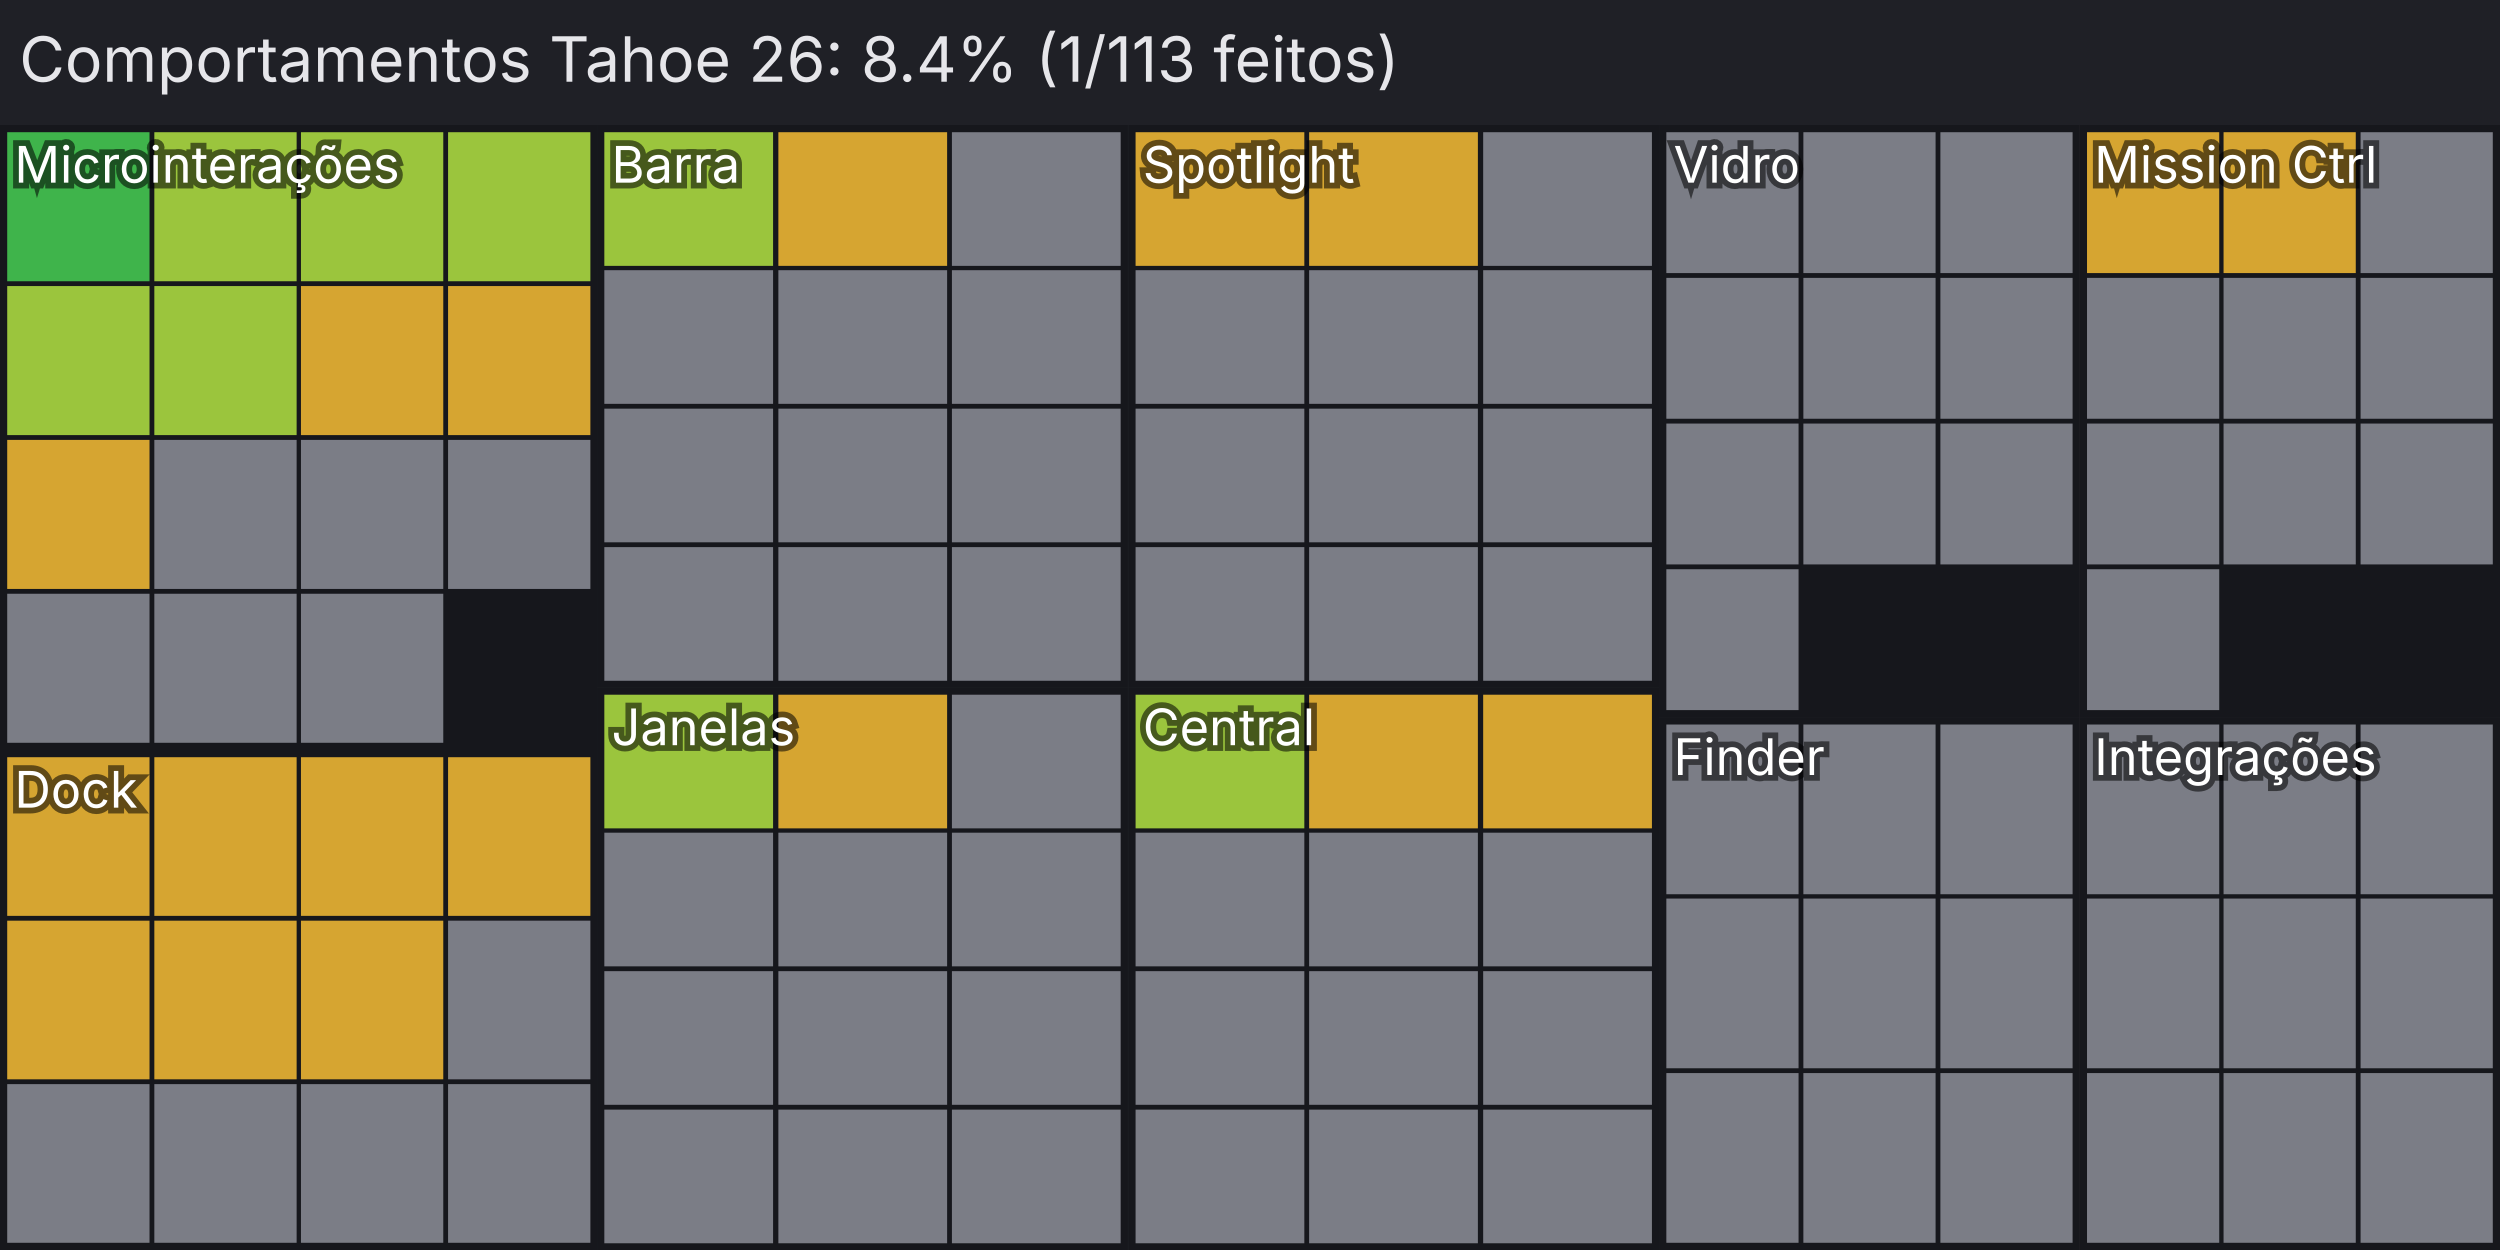
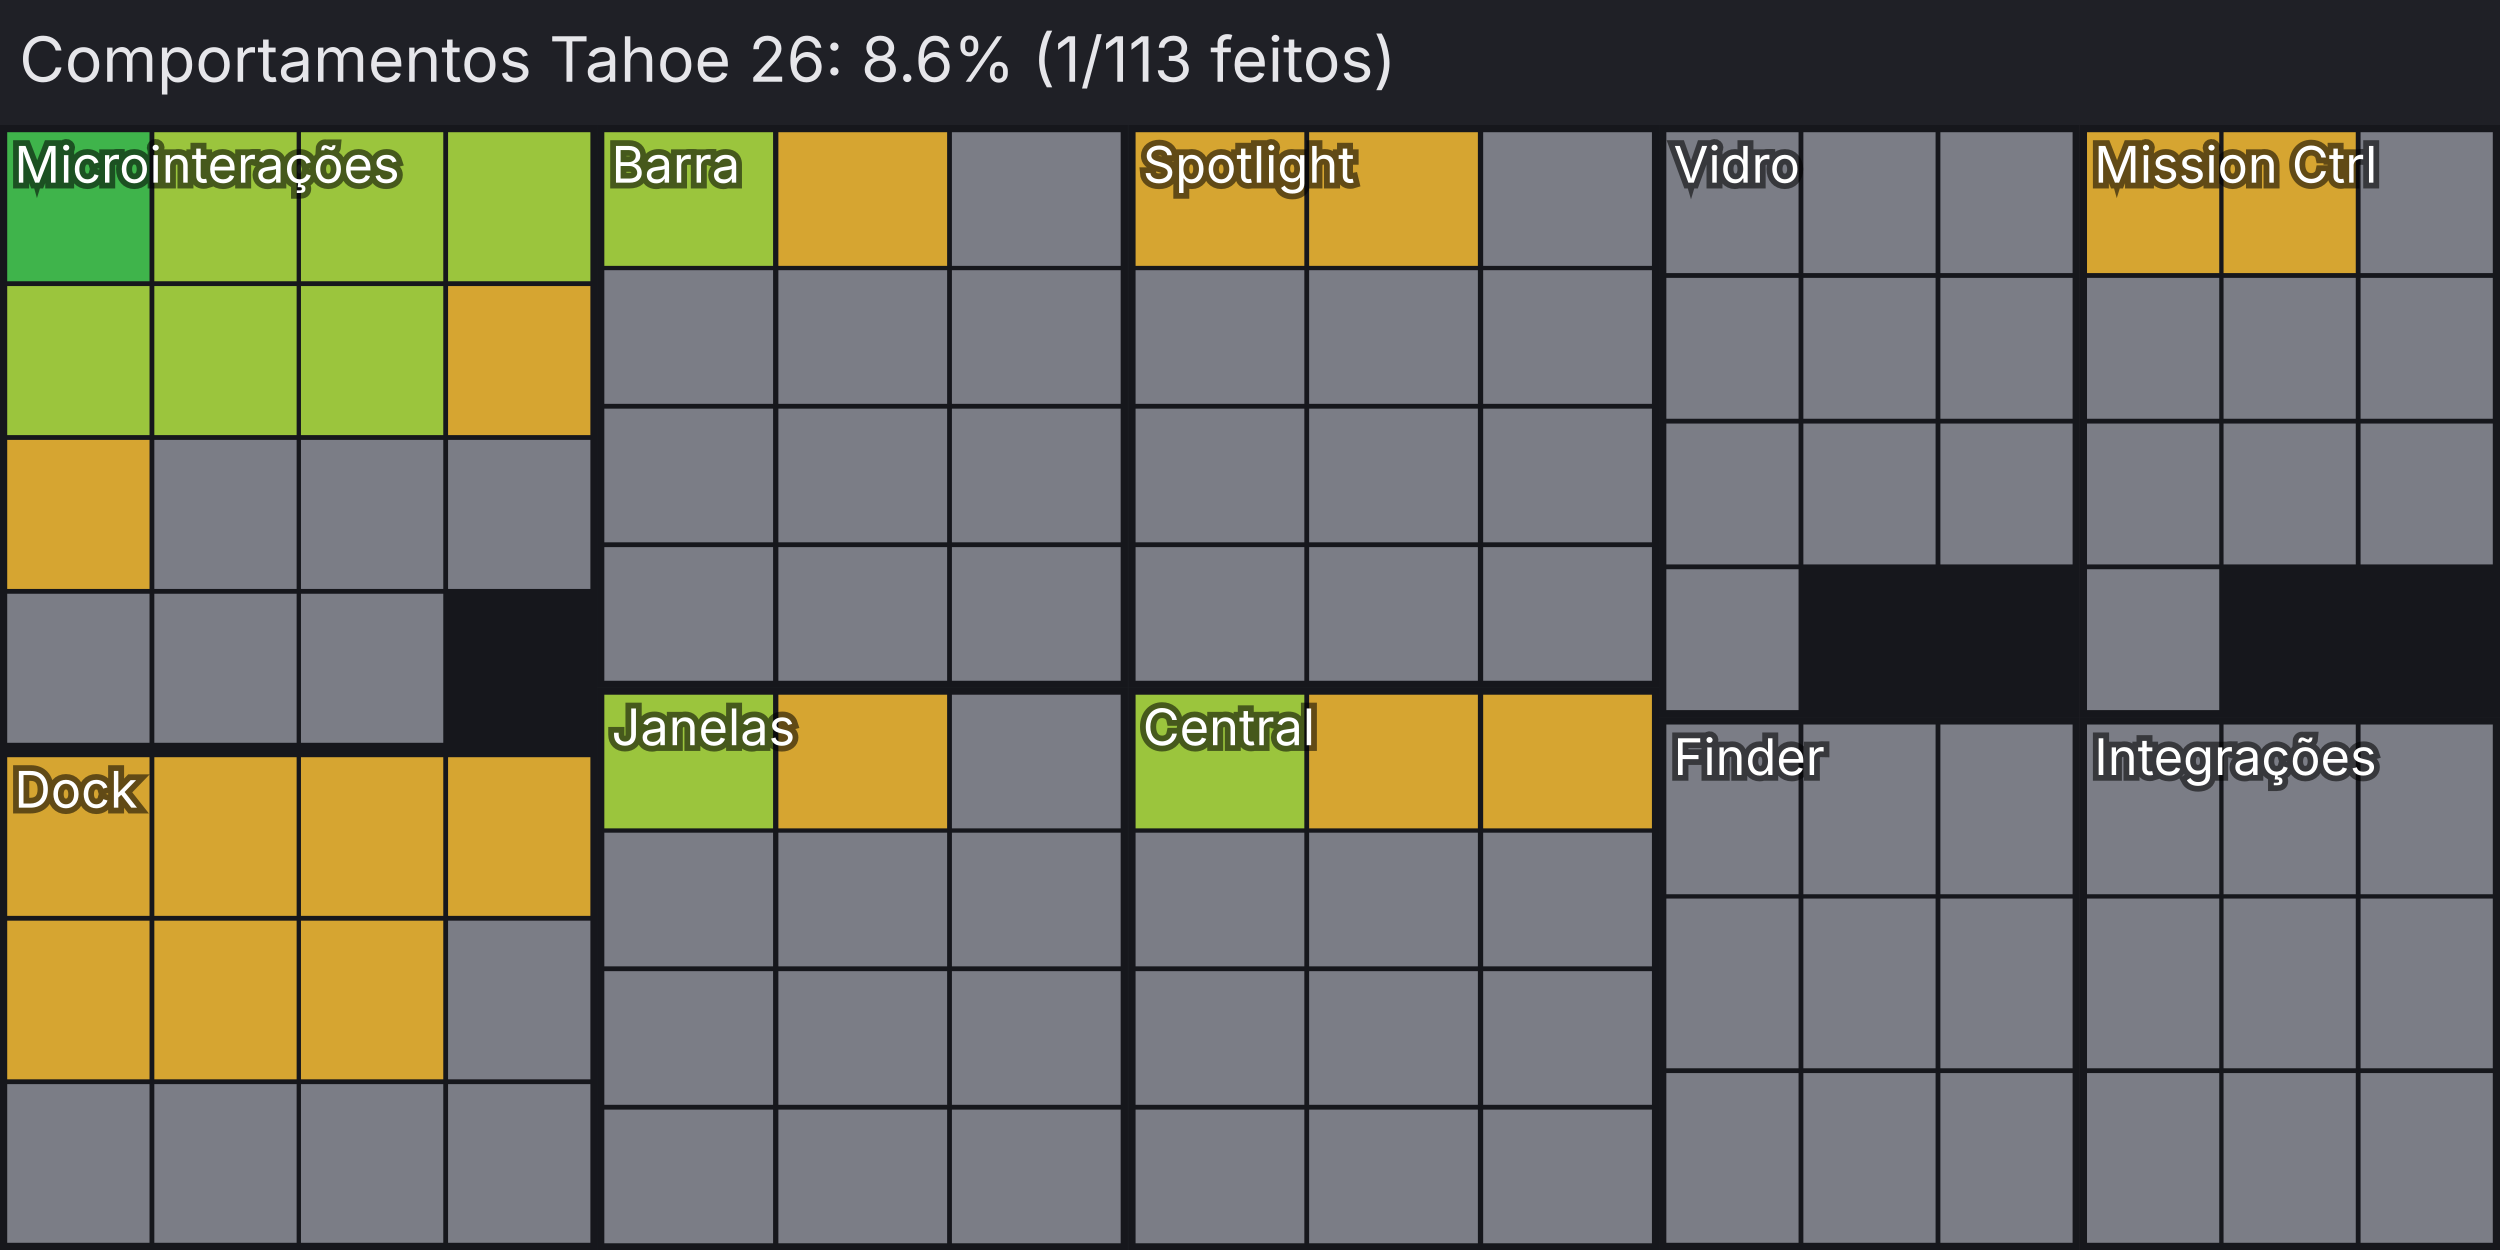
<svg xmlns="http://www.w3.org/2000/svg" width="520" height="260" viewBox="0 0 520 260" font-family="Inter,Segoe UI,Helvetica,Arial,sans-serif">
  <rect width="520" height="260" fill="#1f2026" />
-   <text x="4" y="17" font-size="13" fill="#e6e6ea">Comportamentos Tahoe 26: 8.4% (1/113 feitos)</text>
+   <text x="4" y="17" font-size="13" fill="#e6e6ea">Comportamentos Tahoe 26: 8.6% (1/113 feitos)</text>
  <g>
    <rect x="0.0" y="26.0" width="124.2" height="130.0" fill="#16171c" />
    <rect x="1.5" y="27.5" width="29.6" height="31.0" fill="#3fb44b" />
    <rect x="32.1" y="27.5" width="29.6" height="31.0" fill="#9bc53d" />
    <rect x="62.6" y="27.5" width="29.6" height="31.0" fill="#9bc53d" />
    <rect x="93.2" y="27.5" width="29.6" height="31.0" fill="#9bc53d" />
    <rect x="1.5" y="59.5" width="29.6" height="31.0" fill="#9bc53d" />
    <rect x="32.1" y="59.5" width="29.6" height="31.0" fill="#9bc53d" />
-     <rect x="62.6" y="59.5" width="29.6" height="31.0" fill="#d6a531" />
+     <rect x="62.6" y="59.5" width="29.6" height="31.0" fill="#9bc53d" />
    <rect x="93.2" y="59.5" width="29.6" height="31.0" fill="#d6a531" />
    <rect x="1.5" y="91.5" width="29.6" height="31.0" fill="#d6a531" />
    <rect x="32.1" y="91.5" width="29.6" height="31.0" fill="#7b7d86" />
    <rect x="62.6" y="91.5" width="29.6" height="31.0" fill="#7b7d86" />
    <rect x="93.2" y="91.5" width="29.6" height="31.0" fill="#7b7d86" />
    <rect x="1.5" y="123.5" width="29.6" height="31.0" fill="#7b7d86" />
    <rect x="32.1" y="123.5" width="29.6" height="31.0" fill="#7b7d86" />
    <rect x="62.6" y="123.5" width="29.6" height="31.0" fill="#7b7d86" />
    <text x="3.0" y="38.0" font-size="10.5" fill="#fff" stroke="#000" stroke-opacity=".55" stroke-width="2.4" paint-order="stroke">Microinterações</text>
  </g>
  <g>
    <rect x="0.0" y="156.0" width="124.2" height="104.0" fill="#16171c" />
    <rect x="1.5" y="157.5" width="29.6" height="33.0" fill="#d6a531" />
    <rect x="32.1" y="157.5" width="29.6" height="33.0" fill="#d6a531" />
    <rect x="62.6" y="157.5" width="29.6" height="33.0" fill="#d6a531" />
    <rect x="93.2" y="157.5" width="29.6" height="33.0" fill="#d6a531" />
    <rect x="1.5" y="191.5" width="29.6" height="33.0" fill="#d6a531" />
    <rect x="32.1" y="191.5" width="29.6" height="33.0" fill="#d6a531" />
    <rect x="62.6" y="191.5" width="29.6" height="33.0" fill="#d6a531" />
    <rect x="93.2" y="191.5" width="29.6" height="33.0" fill="#7b7d86" />
    <rect x="1.5" y="225.5" width="29.6" height="33.0" fill="#7b7d86" />
    <rect x="32.1" y="225.5" width="29.6" height="33.0" fill="#7b7d86" />
    <rect x="62.6" y="225.5" width="29.6" height="33.0" fill="#7b7d86" />
    <rect x="93.2" y="225.5" width="29.6" height="33.0" fill="#7b7d86" />
    <text x="3.0" y="168.0" font-size="10.5" fill="#fff" stroke="#000" stroke-opacity=".55" stroke-width="2.4" paint-order="stroke">Dock</text>
  </g>
  <g>
    <rect x="124.2" y="26.0" width="110.4" height="117.0" fill="#16171c" />
    <rect x="125.7" y="27.5" width="35.1" height="27.8" fill="#9bc53d" />
    <rect x="161.9" y="27.5" width="35.1" height="27.8" fill="#d6a531" />
    <rect x="198.0" y="27.5" width="35.1" height="27.8" fill="#7b7d86" />
    <rect x="125.7" y="56.2" width="35.1" height="27.8" fill="#7b7d86" />
    <rect x="161.9" y="56.2" width="35.1" height="27.8" fill="#7b7d86" />
    <rect x="198.0" y="56.2" width="35.1" height="27.8" fill="#7b7d86" />
    <rect x="125.7" y="85.0" width="35.1" height="27.8" fill="#7b7d86" />
    <rect x="161.9" y="85.0" width="35.1" height="27.8" fill="#7b7d86" />
    <rect x="198.0" y="85.0" width="35.1" height="27.8" fill="#7b7d86" />
    <rect x="125.7" y="113.8" width="35.1" height="27.8" fill="#7b7d86" />
    <rect x="161.9" y="113.8" width="35.1" height="27.8" fill="#7b7d86" />
    <rect x="198.0" y="113.8" width="35.1" height="27.8" fill="#7b7d86" />
    <text x="127.2" y="38.0" font-size="10.5" fill="#fff" stroke="#000" stroke-opacity=".55" stroke-width="2.4" paint-order="stroke">Barra</text>
  </g>
  <g>
    <rect x="124.2" y="143.0" width="110.4" height="117.0" fill="#16171c" />
    <rect x="125.7" y="144.5" width="35.1" height="27.8" fill="#9bc53d" />
    <rect x="161.9" y="144.5" width="35.1" height="27.8" fill="#d6a531" />
    <rect x="198.0" y="144.5" width="35.1" height="27.8" fill="#7b7d86" />
    <rect x="125.7" y="173.2" width="35.1" height="27.8" fill="#7b7d86" />
    <rect x="161.9" y="173.2" width="35.1" height="27.8" fill="#7b7d86" />
    <rect x="198.0" y="173.2" width="35.1" height="27.8" fill="#7b7d86" />
    <rect x="125.7" y="202.0" width="35.1" height="27.8" fill="#7b7d86" />
    <rect x="161.9" y="202.0" width="35.1" height="27.8" fill="#7b7d86" />
    <rect x="198.0" y="202.0" width="35.1" height="27.8" fill="#7b7d86" />
    <rect x="125.7" y="230.8" width="35.1" height="27.8" fill="#7b7d86" />
    <rect x="161.9" y="230.8" width="35.1" height="27.8" fill="#7b7d86" />
    <rect x="198.0" y="230.8" width="35.1" height="27.8" fill="#7b7d86" />
    <text x="127.2" y="155.0" font-size="10.5" fill="#fff" stroke="#000" stroke-opacity=".55" stroke-width="2.4" paint-order="stroke">Janelas</text>
  </g>
  <g>
    <rect x="234.7" y="26.0" width="110.4" height="117.0" fill="#16171c" />
    <rect x="236.2" y="27.5" width="35.1" height="27.8" fill="#d6a531" />
    <rect x="272.3" y="27.5" width="35.1" height="27.8" fill="#d6a531" />
    <rect x="308.5" y="27.5" width="35.1" height="27.8" fill="#7b7d86" />
    <rect x="236.2" y="56.2" width="35.1" height="27.8" fill="#7b7d86" />
    <rect x="272.3" y="56.2" width="35.1" height="27.8" fill="#7b7d86" />
    <rect x="308.5" y="56.2" width="35.1" height="27.8" fill="#7b7d86" />
    <rect x="236.2" y="85.0" width="35.1" height="27.8" fill="#7b7d86" />
    <rect x="272.3" y="85.0" width="35.1" height="27.8" fill="#7b7d86" />
    <rect x="308.5" y="85.0" width="35.1" height="27.8" fill="#7b7d86" />
    <rect x="236.2" y="113.8" width="35.1" height="27.8" fill="#7b7d86" />
    <rect x="272.3" y="113.8" width="35.1" height="27.8" fill="#7b7d86" />
    <rect x="308.5" y="113.8" width="35.1" height="27.8" fill="#7b7d86" />
    <text x="237.7" y="38.0" font-size="10.5" fill="#fff" stroke="#000" stroke-opacity=".55" stroke-width="2.4" paint-order="stroke">Spotlight</text>
  </g>
  <g>
    <rect x="234.7" y="143.0" width="110.4" height="117.0" fill="#16171c" />
    <rect x="236.2" y="144.5" width="35.1" height="27.8" fill="#9bc53d" />
    <rect x="272.3" y="144.5" width="35.1" height="27.8" fill="#d6a531" />
    <rect x="308.5" y="144.5" width="35.1" height="27.8" fill="#d6a531" />
    <rect x="236.2" y="173.2" width="35.1" height="27.8" fill="#7b7d86" />
    <rect x="272.3" y="173.2" width="35.1" height="27.8" fill="#7b7d86" />
    <rect x="308.5" y="173.2" width="35.1" height="27.8" fill="#7b7d86" />
    <rect x="236.2" y="202.0" width="35.1" height="27.8" fill="#7b7d86" />
    <rect x="272.3" y="202.0" width="35.1" height="27.8" fill="#7b7d86" />
    <rect x="308.5" y="202.0" width="35.1" height="27.8" fill="#7b7d86" />
    <rect x="236.2" y="230.8" width="35.1" height="27.8" fill="#7b7d86" />
    <rect x="272.3" y="230.8" width="35.1" height="27.8" fill="#7b7d86" />
    <rect x="308.5" y="230.8" width="35.1" height="27.8" fill="#7b7d86" />
    <text x="237.7" y="155.0" font-size="10.5" fill="#fff" stroke="#000" stroke-opacity=".55" stroke-width="2.4" paint-order="stroke">Central</text>
  </g>
  <g>
    <rect x="345.1" y="26.0" width="87.4" height="123.2" fill="#16171c" />
    <rect x="346.6" y="27.5" width="27.5" height="29.3" fill="#7b7d86" />
    <rect x="375.1" y="27.5" width="27.5" height="29.3" fill="#7b7d86" />
    <rect x="403.6" y="27.5" width="27.5" height="29.3" fill="#7b7d86" />
    <rect x="346.6" y="57.8" width="27.5" height="29.3" fill="#7b7d86" />
    <rect x="375.1" y="57.8" width="27.5" height="29.3" fill="#7b7d86" />
    <rect x="403.6" y="57.8" width="27.5" height="29.3" fill="#7b7d86" />
    <rect x="346.6" y="88.1" width="27.5" height="29.3" fill="#7b7d86" />
    <rect x="375.1" y="88.1" width="27.5" height="29.3" fill="#7b7d86" />
    <rect x="403.6" y="88.1" width="27.5" height="29.3" fill="#7b7d86" />
    <rect x="346.6" y="118.4" width="27.5" height="29.3" fill="#7b7d86" />
    <text x="348.1" y="38.0" font-size="10.5" fill="#fff" stroke="#000" stroke-opacity=".55" stroke-width="2.4" paint-order="stroke">Vidro</text>
  </g>
  <g>
    <rect x="432.6" y="26.0" width="87.4" height="123.2" fill="#16171c" />
    <rect x="434.1" y="27.5" width="27.5" height="29.3" fill="#d6a531" />
    <rect x="462.5" y="27.5" width="27.5" height="29.3" fill="#d6a531" />
    <rect x="491.0" y="27.5" width="27.5" height="29.3" fill="#7b7d86" />
    <rect x="434.1" y="57.8" width="27.5" height="29.3" fill="#7b7d86" />
    <rect x="462.5" y="57.8" width="27.5" height="29.3" fill="#7b7d86" />
    <rect x="491.0" y="57.8" width="27.5" height="29.3" fill="#7b7d86" />
    <rect x="434.1" y="88.1" width="27.5" height="29.3" fill="#7b7d86" />
    <rect x="462.5" y="88.1" width="27.5" height="29.3" fill="#7b7d86" />
    <rect x="491.0" y="88.1" width="27.5" height="29.3" fill="#7b7d86" />
    <rect x="434.1" y="118.4" width="27.5" height="29.3" fill="#7b7d86" />
    <text x="435.6" y="38.0" font-size="10.5" fill="#fff" stroke="#000" stroke-opacity=".55" stroke-width="2.4" paint-order="stroke">Mission Ctrl</text>
  </g>
  <g>
    <rect x="345.1" y="149.2" width="87.4" height="110.8" fill="#16171c" />
    <rect x="346.6" y="150.7" width="27.5" height="35.3" fill="#7b7d86" />
    <rect x="375.1" y="150.7" width="27.5" height="35.3" fill="#7b7d86" />
    <rect x="403.6" y="150.7" width="27.5" height="35.3" fill="#7b7d86" />
    <rect x="346.6" y="186.9" width="27.5" height="35.3" fill="#7b7d86" />
    <rect x="375.1" y="186.9" width="27.5" height="35.3" fill="#7b7d86" />
    <rect x="403.6" y="186.9" width="27.5" height="35.3" fill="#7b7d86" />
    <rect x="346.6" y="223.2" width="27.5" height="35.3" fill="#7b7d86" />
    <rect x="375.1" y="223.2" width="27.5" height="35.3" fill="#7b7d86" />
    <rect x="403.6" y="223.2" width="27.5" height="35.3" fill="#7b7d86" />
    <text x="348.1" y="161.2" font-size="10.5" fill="#fff" stroke="#000" stroke-opacity=".55" stroke-width="2.4" paint-order="stroke">Finder</text>
  </g>
  <g>
    <rect x="432.6" y="149.2" width="87.4" height="110.8" fill="#16171c" />
    <rect x="434.1" y="150.7" width="27.5" height="35.3" fill="#7b7d86" />
    <rect x="462.5" y="150.7" width="27.5" height="35.3" fill="#7b7d86" />
    <rect x="491.0" y="150.7" width="27.5" height="35.3" fill="#7b7d86" />
    <rect x="434.1" y="186.9" width="27.5" height="35.3" fill="#7b7d86" />
    <rect x="462.5" y="186.9" width="27.5" height="35.3" fill="#7b7d86" />
    <rect x="491.0" y="186.9" width="27.5" height="35.3" fill="#7b7d86" />
    <rect x="434.1" y="223.2" width="27.5" height="35.3" fill="#7b7d86" />
    <rect x="462.5" y="223.2" width="27.5" height="35.3" fill="#7b7d86" />
    <rect x="491.0" y="223.2" width="27.5" height="35.3" fill="#7b7d86" />
    <text x="435.6" y="161.2" font-size="10.5" fill="#fff" stroke="#000" stroke-opacity=".55" stroke-width="2.4" paint-order="stroke">Integrações</text>
  </g>
</svg>
